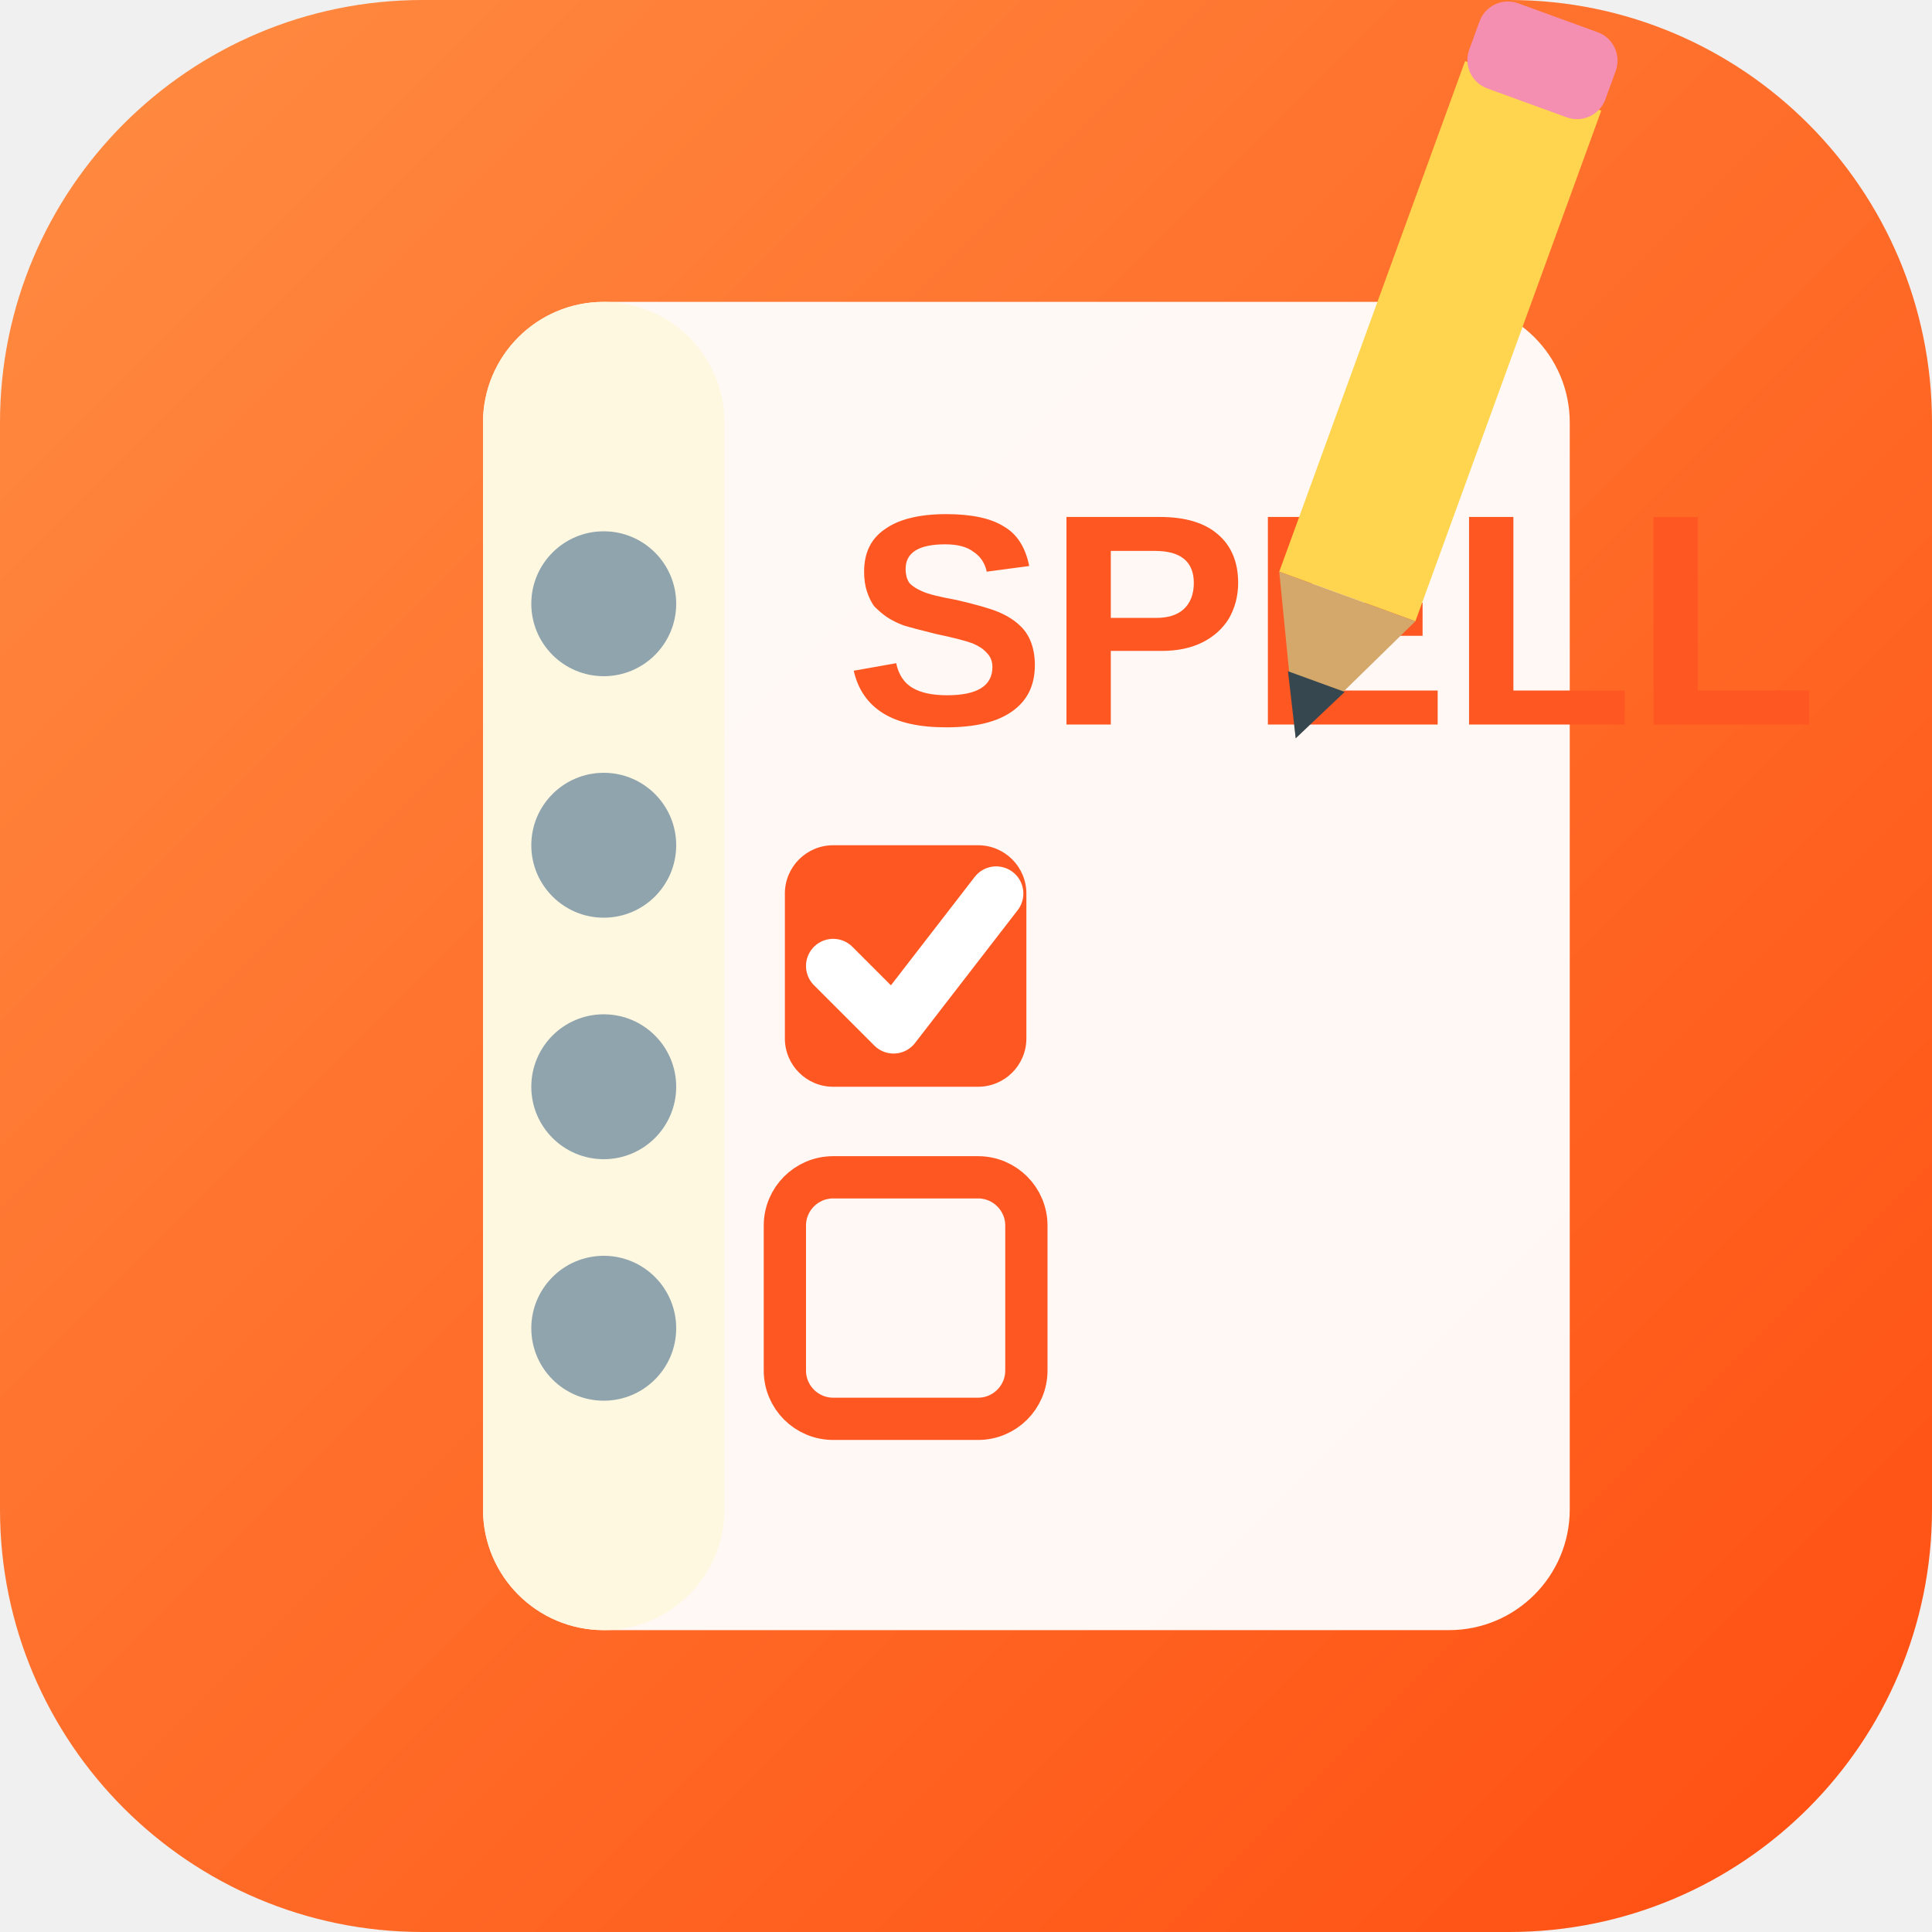
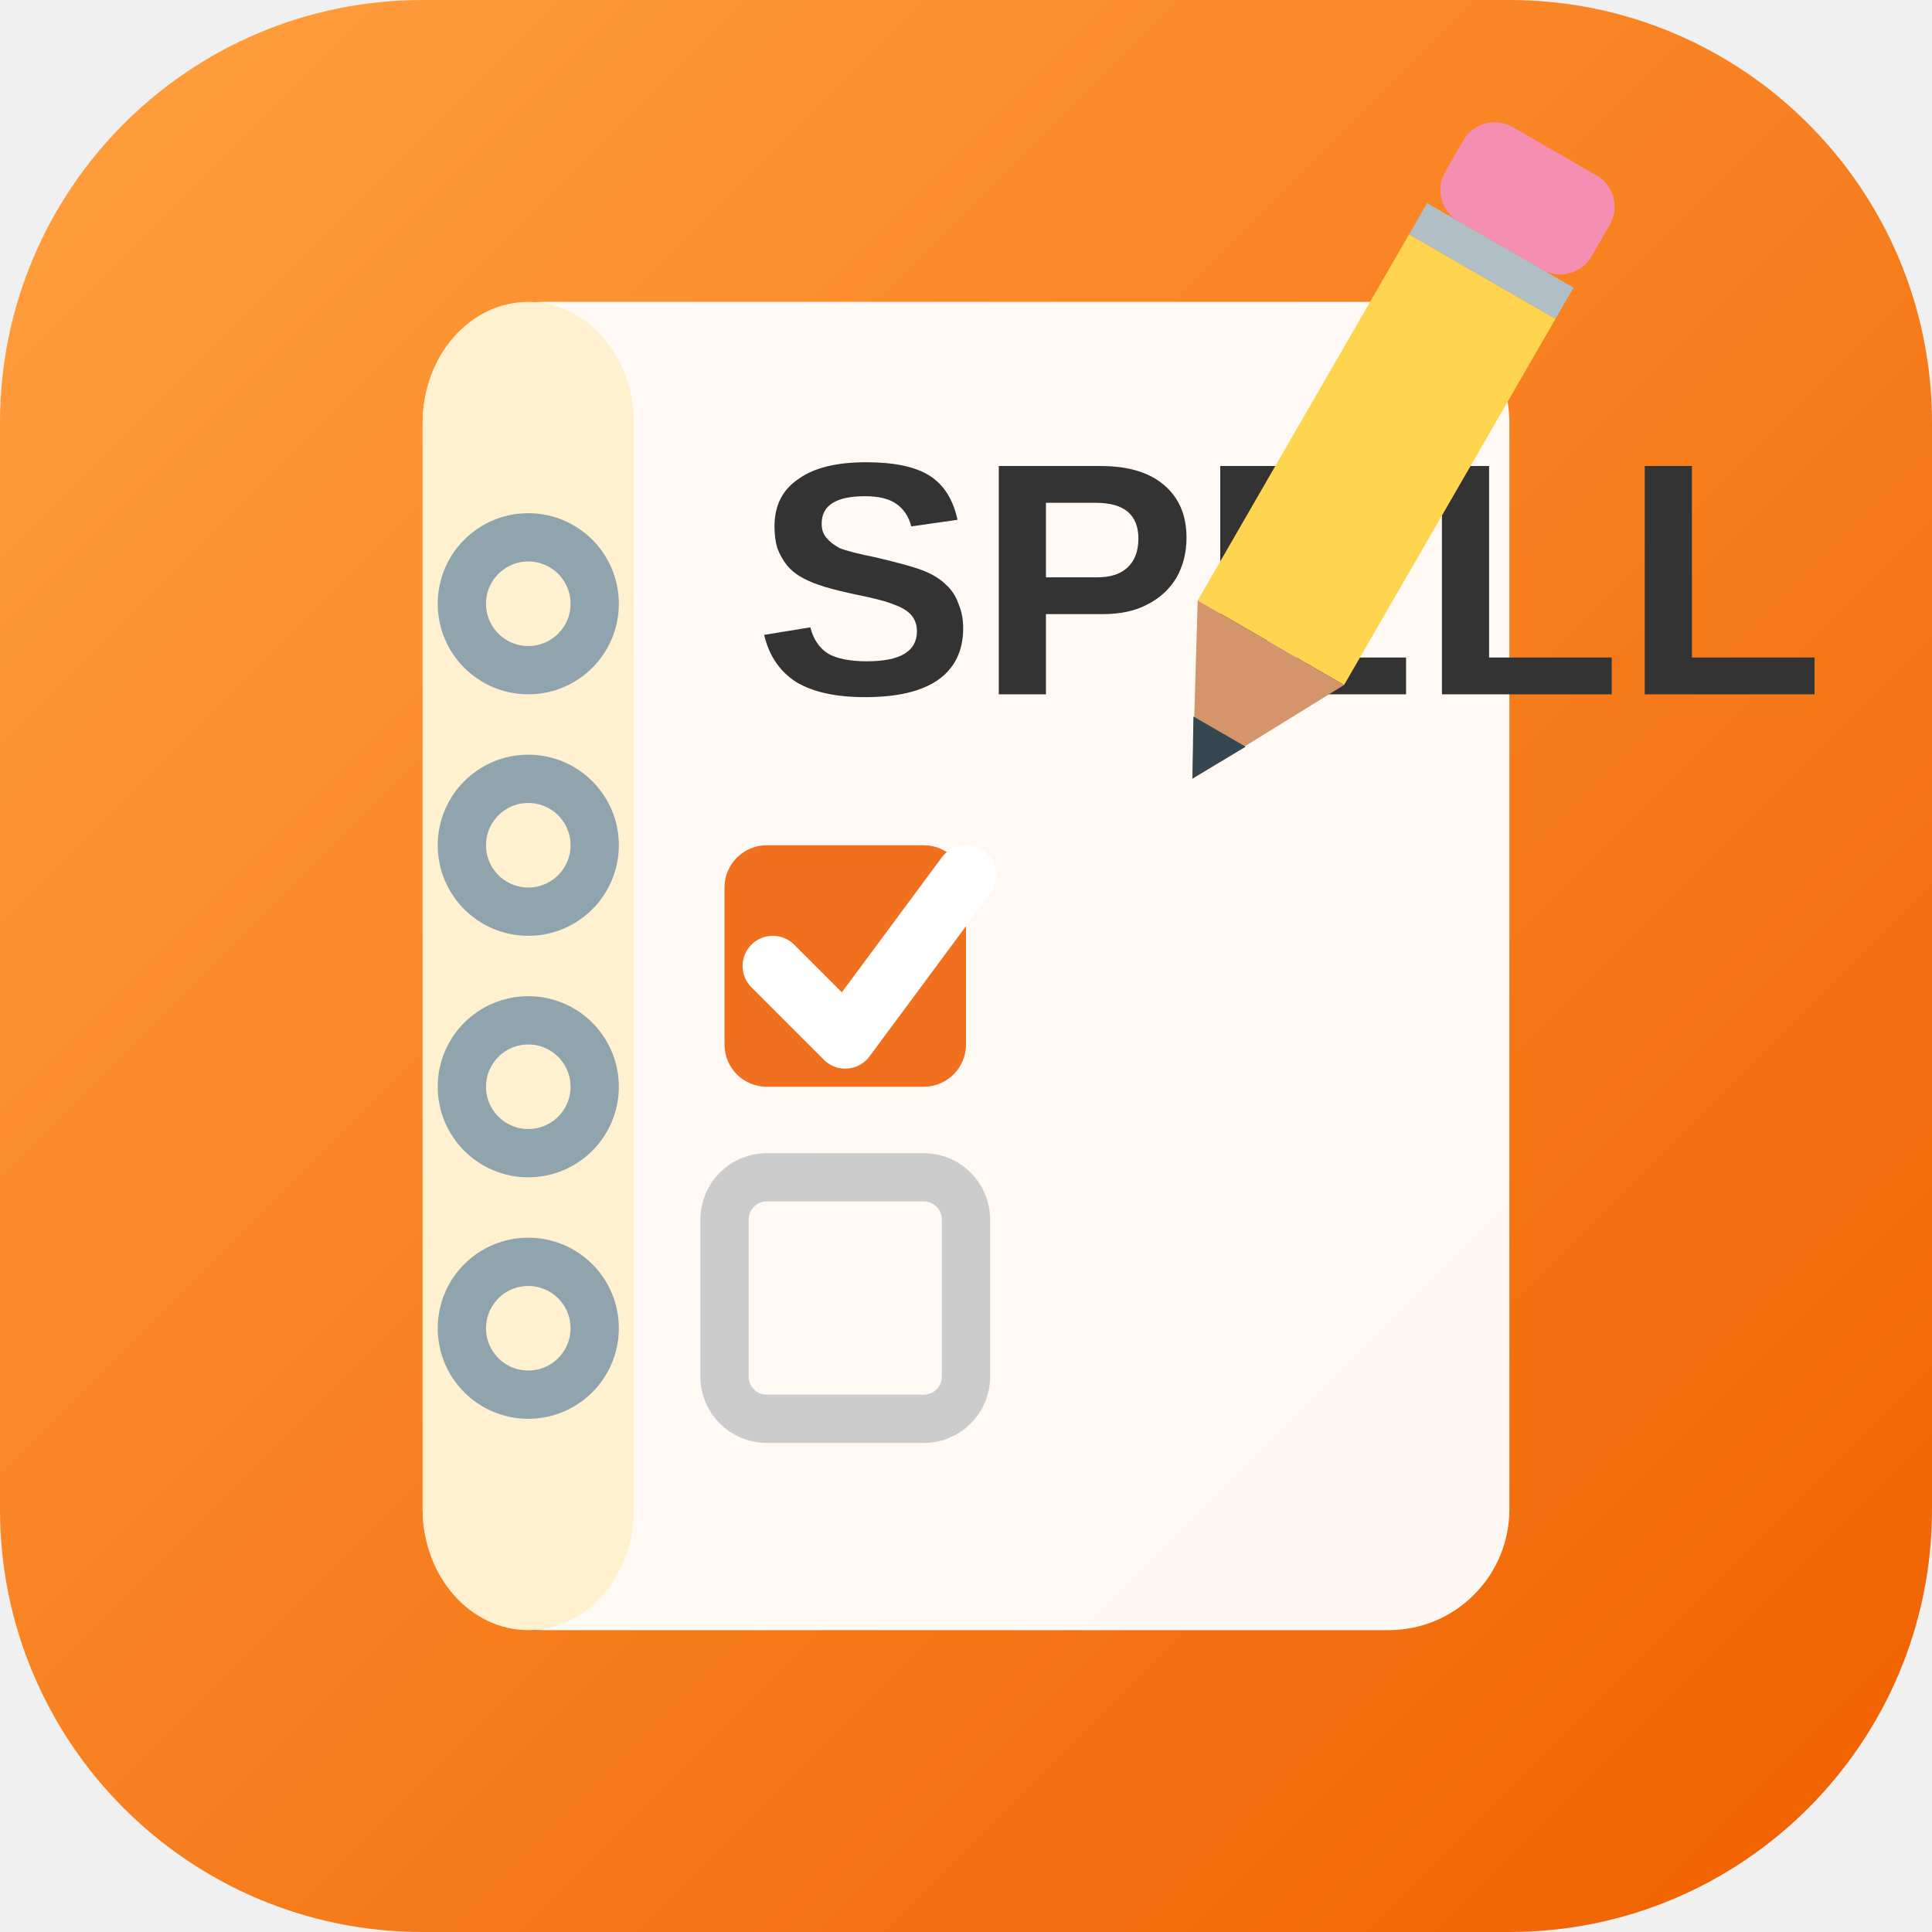
<svg xmlns="http://www.w3.org/2000/svg" viewBox="0 0 32 32">
  <defs>
    <linearGradient id="bg" x1="0" y1="0" x2="1" y2="1">
-       <stop offset="0%" stop-color="#FF8C42" />
-       <stop offset="100%" stop-color="#FF4E11" />
+       <stop offset="0%" stop-color="#FFA040" />
+       <stop offset="100%" stop-color="#F06000" />
    </linearGradient>
  </defs>
  <rect width="32" height="32" rx="7" fill="url(#bg)" />
-   <rect x="8" y="5" width="18" height="22" rx="2" fill="white" opacity="0.95" />
-   <rect x="8" y="5" width="4" height="22" rx="2" fill="#FFF8E1" />
-   <circle cx="10" cy="10" r="1.2" fill="#90A4AE" />
-   <circle cx="10" cy="14" r="1.2" fill="#90A4AE" />
-   <circle cx="10" cy="18" r="1.2" fill="#90A4AE" />
-   <circle cx="10" cy="22" r="1.2" fill="#90A4AE" />
-   <text x="14" y="12" font-family="Arial Black, Arial" font-weight="900" font-size="5" fill="#FF5722">SPELL</text>
-   <rect x="13" y="14" width="4" height="4" rx="0.8" fill="#FF5722" />
-   <polyline points="13.8,16 14.8,17 16.5,14.8" fill="none" stroke="white" stroke-width="0.9" stroke-linecap="round" stroke-linejoin="round" />
-   <rect x="13" y="19.5" width="4" height="4" rx="0.8" fill="none" stroke="#FF5722" stroke-width="0.7" />
-   <g transform="translate(23,8) rotate(20)">
-     <rect x="-1.2" y="-7" width="2.4" height="9" fill="#FFD54F" />
-     <rect x="-1.2" y="-8.2" width="2.4" height="1.5" rx="0.5" fill="#F48FB1" />
-     <polygon points="-1.2,2 1.2,2 0,4.5" fill="#D4A86A" />
-     <polygon points="-0.5,3.5 0.5,3.5 0,4.5" fill="#37474F" />
+   <rect x="7" y="5" width="18" height="22" rx="2" fill="white" opacity="0.95" />
+   <rect x="7" y="5" width="3.5" height="22" rx="2" fill="#FFF0D0" />
+   <circle cx="8.75" cy="10" r="1.1" fill="none" stroke="#90A4AE" stroke-width="0.8" />
+   <circle cx="8.75" cy="14" r="1.1" fill="none" stroke="#90A4AE" stroke-width="0.8" />
+   <circle cx="8.75" cy="18" r="1.1" fill="none" stroke="#90A4AE" stroke-width="0.8" />
+   <circle cx="8.75" cy="22" r="1.1" fill="none" stroke="#90A4AE" stroke-width="0.8" />
+   <text x="12.5" y="11.5" font-family="Arial Black, Arial" font-weight="900" font-size="5.5" fill="#333">SPELL</text>
+   <rect x="12" y="14" width="4" height="4" rx="0.7" fill="#F07020" />
+   <polyline points="12.8,16 14,17.2 16,14.5" fill="none" stroke="white" stroke-width="1" stroke-linecap="round" stroke-linejoin="round" />
+   <rect x="12" y="19.5" width="4" height="4" rx="0.7" fill="none" stroke="#CCCCCC" stroke-width="0.8" />
+   <g transform="translate(22,9) rotate(30)">
+     <rect x="-1.4" y="-7.5" width="2.8" height="1.8" rx="0.6" fill="#F48FB1" />
+     <rect x="-1.4" y="-5.7" width="2.8" height="0.6" fill="#B0BEC5" />
+     <rect x="-1.4" y="-5.1" width="2.8" height="7" fill="#FFD54F" />
+     <polygon points="-1.4,1.9 1.4,1.9 0,4.5" fill="#D4956A" />
+     <polygon points="-0.5,3.6 0.5,3.6 0,4.5" fill="#37474F" />
  </g>
</svg>
